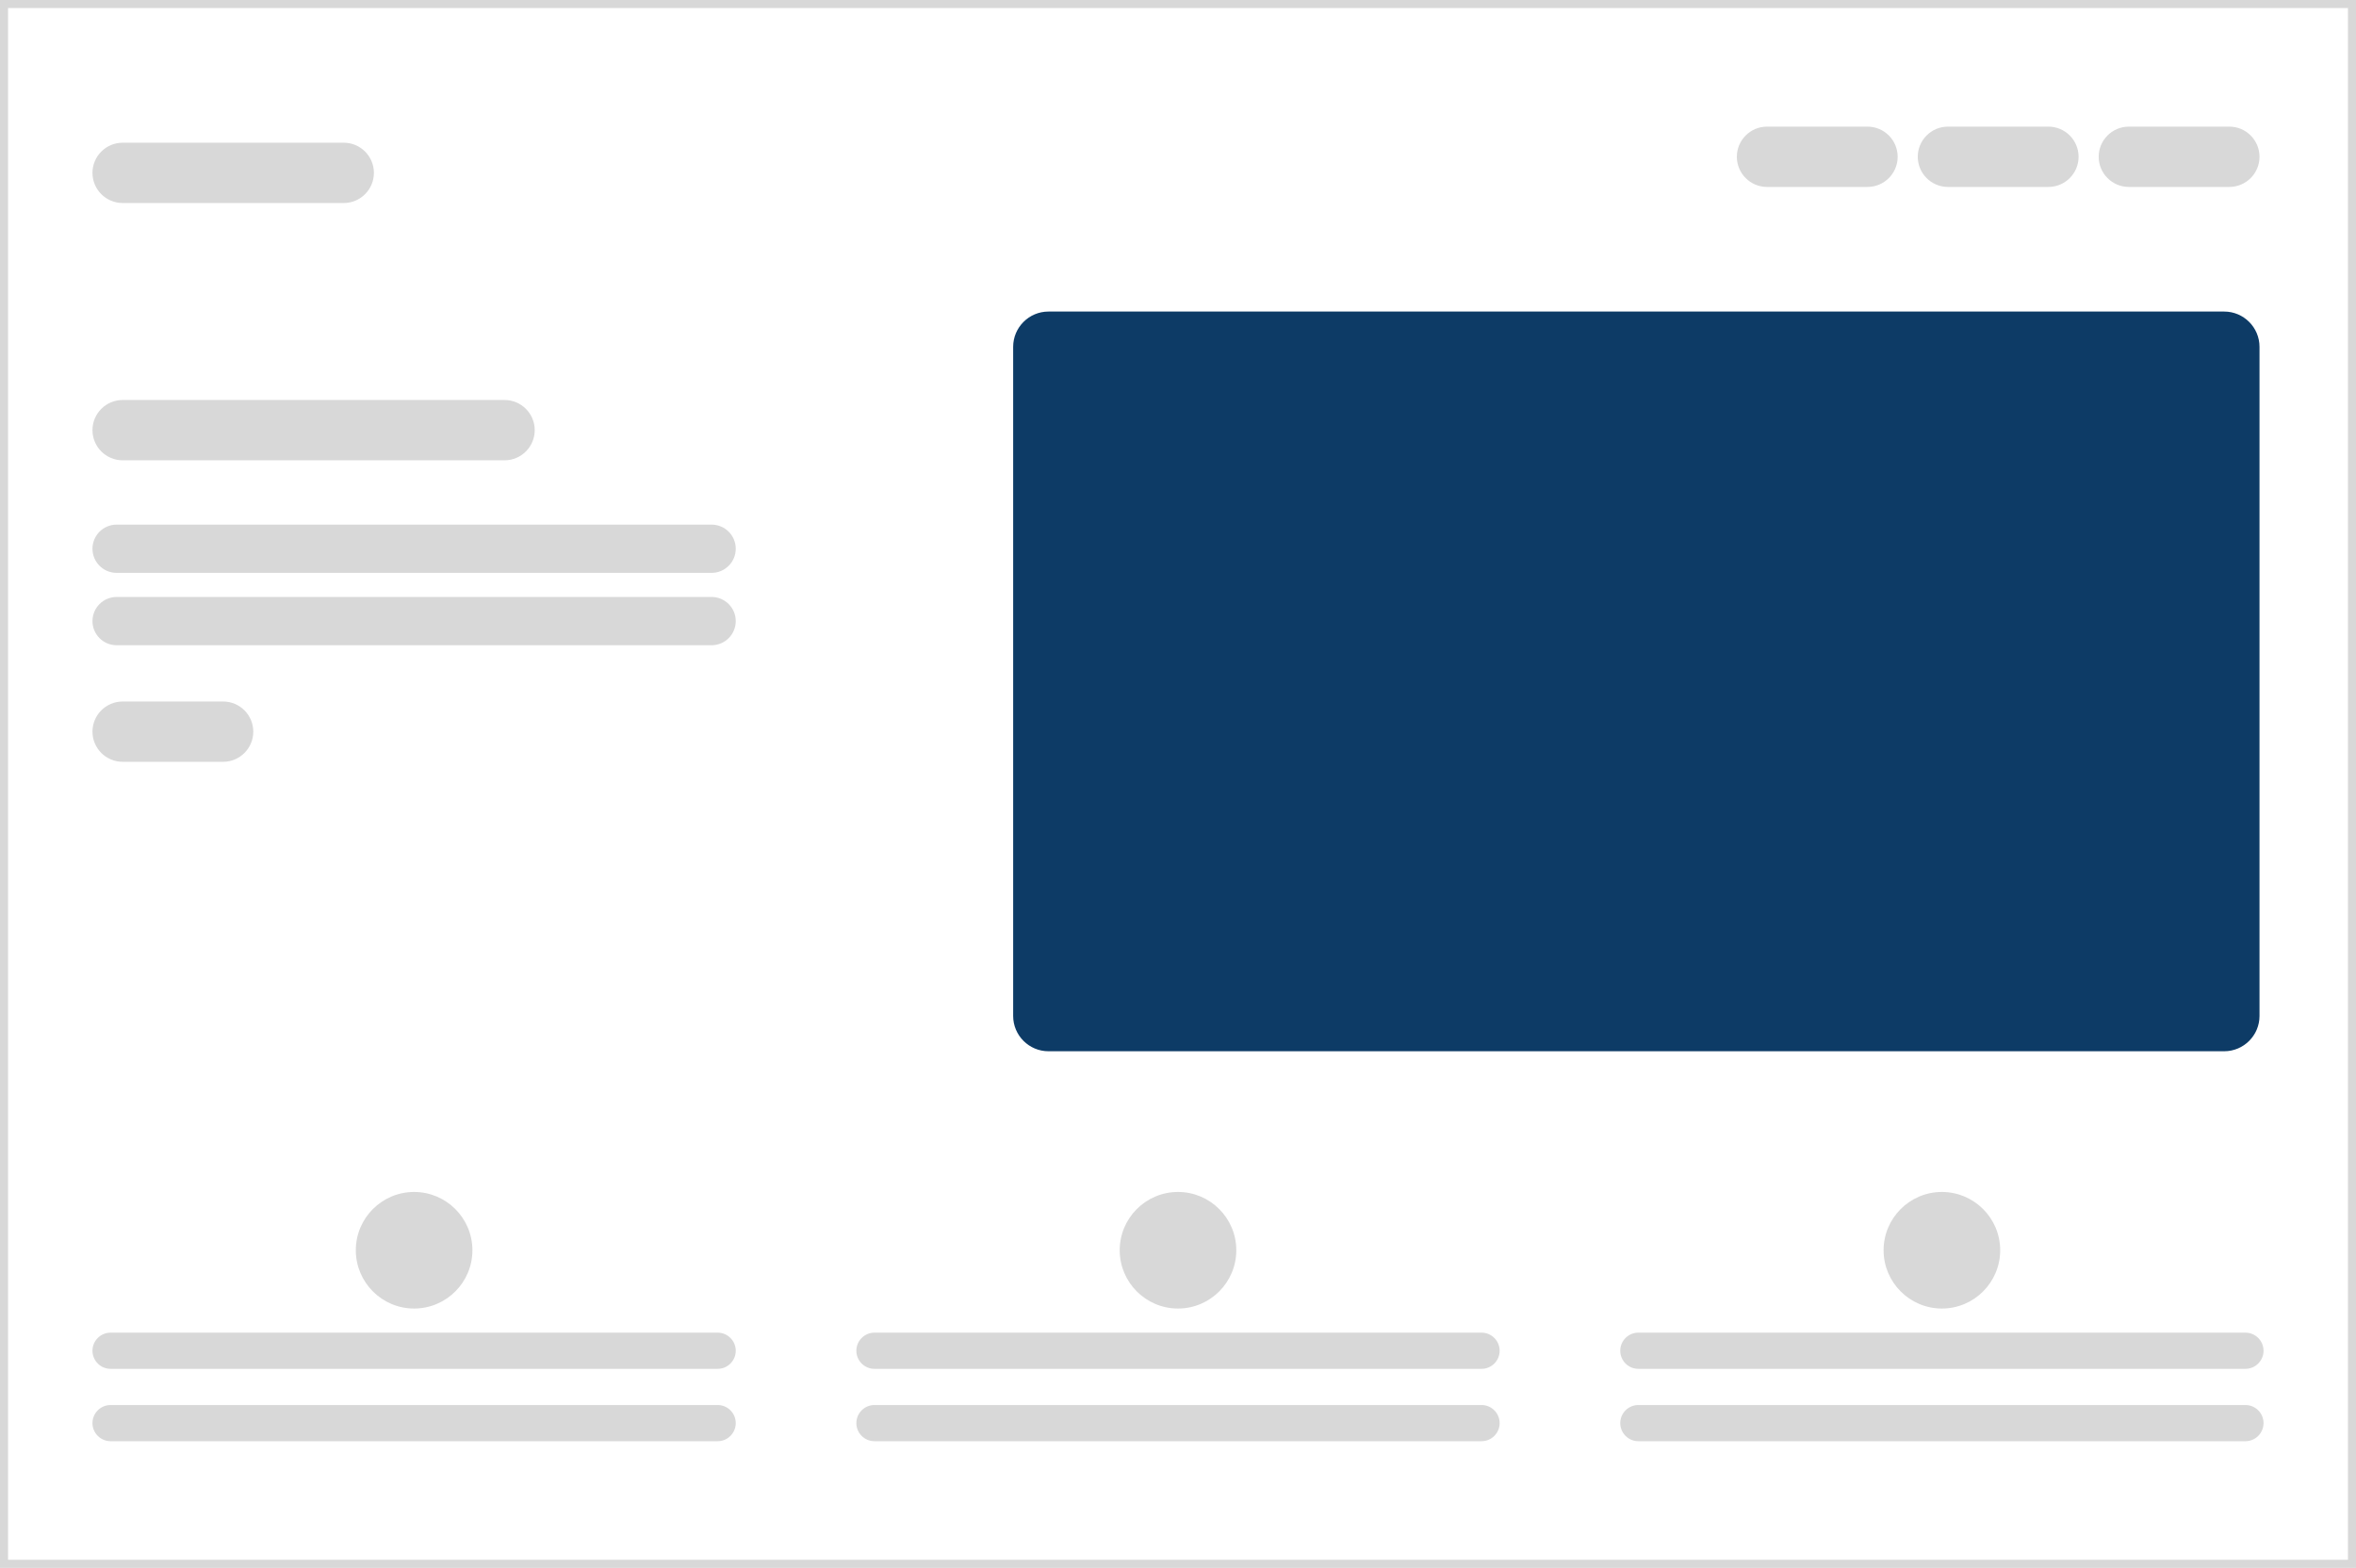
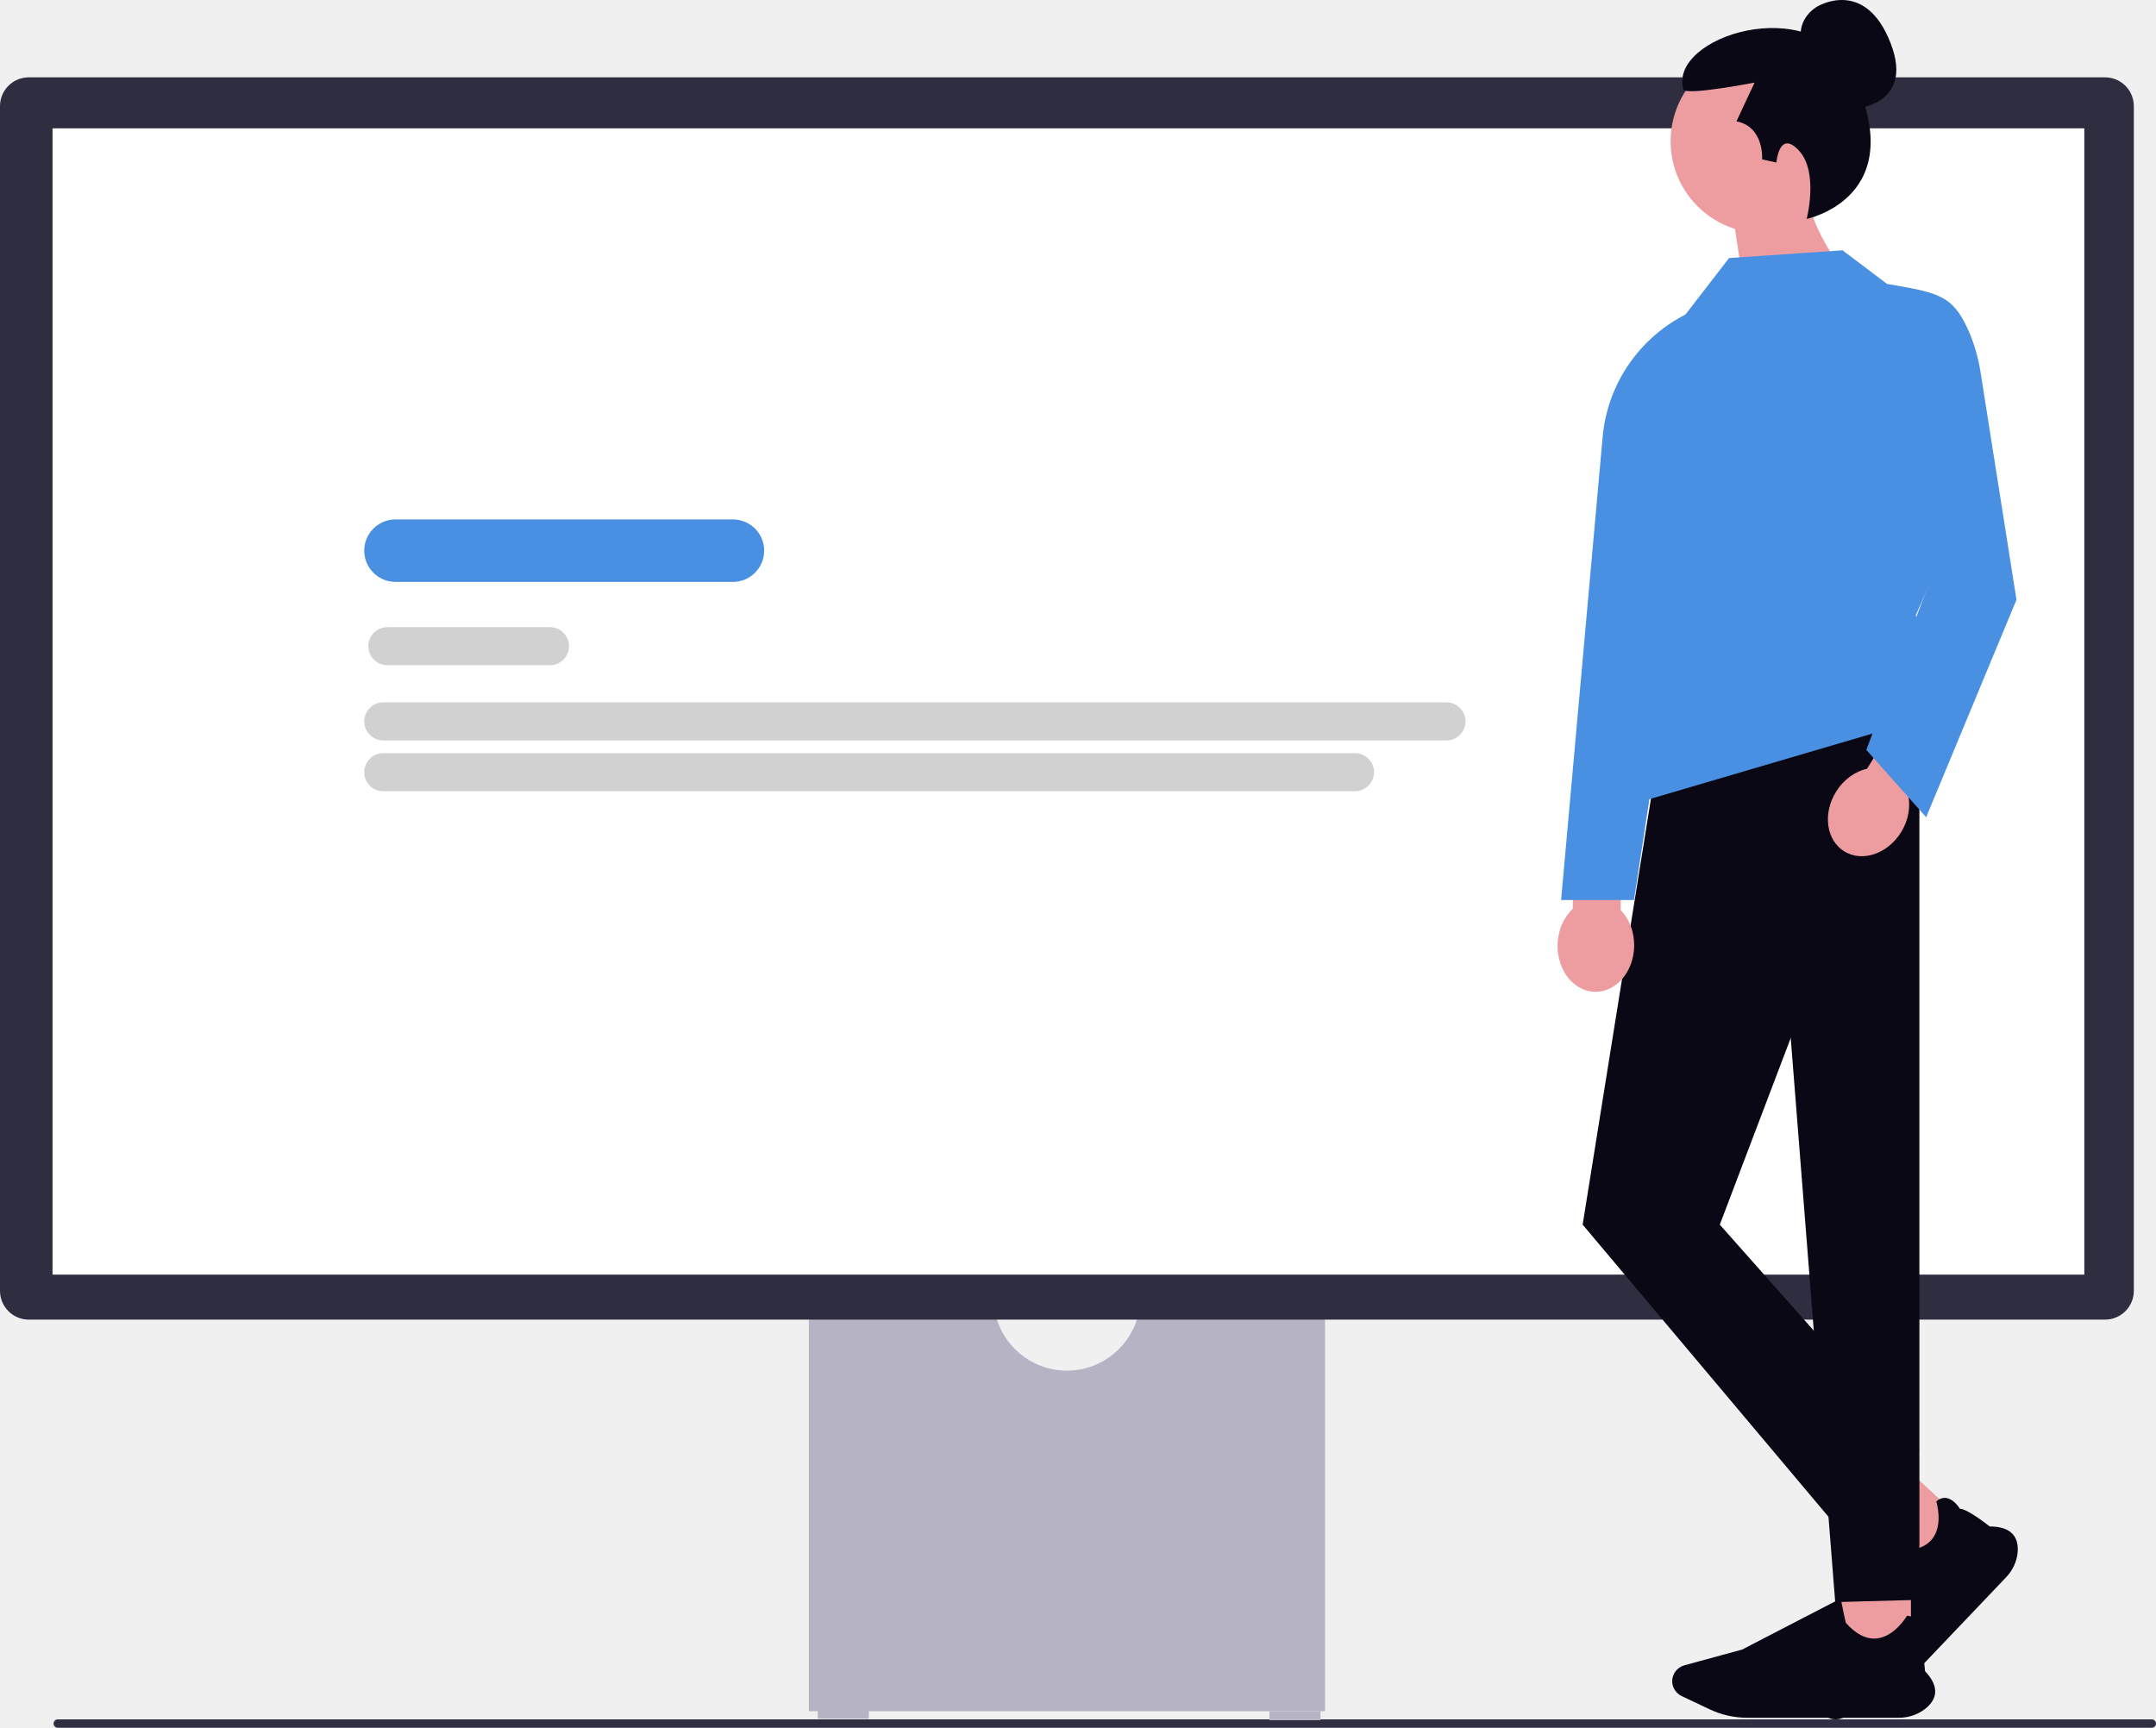
- <svg xmlns="http://www.w3.org/2000/svg" width="586" height="390" viewBox="0 0 586 390">
-   <rect x="1" y="1" width="584" height="388" fill="#fff" stroke-width="0" />
-   <rect x="1" y="1" width="584" height="388" fill="none" stroke="#d8d8d8" stroke-miterlimit="10" stroke-width="2" />
-   <path d="m85.5,50.5H30.5c-4.136,0-7.5-3.364-7.5-7.5s3.364-7.5,7.5-7.5h55c4.136,0,7.5,3.364,7.5,7.5s-3.364,7.5-7.5,7.5Z" fill="#d8d8d8" stroke-width="0" />
-   <path d="m125.5,114.5H30.5c-4.136,0-7.5-3.364-7.5-7.5s3.364-7.5,7.5-7.5h95c4.136,0,7.5,3.364,7.5,7.5s-3.364,7.5-7.5,7.5Z" fill="#d8d8d8" stroke-width="0" />
-   <path d="m177,142.5H29c-3.309,0-6-2.691-6-6s2.691-6,6-6h148c3.309,0,6,2.691,6,6s-2.691,6-6,6Z" fill="#d8d8d8" stroke-width="0" />
-   <path d="m177,160.5H29c-3.309,0-6-2.691-6-6s2.691-6,6-6h148c3.309,0,6,2.691,6,6s-2.691,6-6,6Z" fill="#d8d8d8" stroke-width="0" />
-   <path d="m178.5,340.5H27.5c-2.481,0-4.5-2.019-4.5-4.5s2.019-4.5,4.5-4.5h151c2.481,0,4.5,2.019,4.5,4.5s-2.019,4.5-4.5,4.5Z" fill="#d8d8d8" stroke-width="0" />
-   <path d="m178.5,358.5H27.5c-2.481,0-4.5-2.019-4.5-4.5s2.019-4.5,4.5-4.5h151c2.481,0,4.5,2.019,4.5,4.5s-2.019,4.5-4.5,4.5Z" fill="#d8d8d8" stroke-width="0" />
-   <path d="m464.5,46.5h-25c-4.136,0-7.5-3.364-7.5-7.5s3.364-7.5,7.5-7.5h25c4.136,0,7.5,3.364,7.5,7.5s-3.364,7.5-7.5,7.5Z" fill="#d8d8d8" stroke-width="0" />
-   <path d="m55.5,189.5h-25c-4.136,0-7.5-3.364-7.5-7.5s3.364-7.5,7.5-7.5h25c4.136,0,7.5,3.364,7.5,7.5s-3.364,7.5-7.5,7.5Z" fill="#d8d8d8" stroke-width="0" />
-   <path d="m509.5,46.5h-25c-4.136,0-7.5-3.364-7.5-7.5s3.364-7.5,7.5-7.5h25c4.136,0,7.5,3.364,7.5,7.5s-3.364,7.5-7.5,7.5Z" fill="#d8d8d8" stroke-width="0" />
-   <path d="m554.5,46.5h-25c-4.136,0-7.5-3.364-7.5-7.5s3.364-7.5,7.5-7.5h25c4.136,0,7.5,3.364,7.5,7.5s-3.364,7.5-7.5,7.5Z" fill="#d8d8d8" stroke-width="0" />
-   <path d="m553.217,261.5h-292.434c-4.843,0-8.783-3.94-8.783-8.783V86.283c0-4.843,3.94-8.783,8.783-8.783h292.434c4.843,0,8.783,3.94,8.783,8.783v166.434c0,4.843-3.94,8.783-8.783,8.783Z" fill="#0d3b66" stroke-width="0" />
-   <path d="m103,325.5c-7.995,0-14.5-6.505-14.5-14.5s6.505-14.5,14.5-14.5,14.5,6.505,14.5,14.5-6.505,14.5-14.5,14.5Z" fill="#d8d8d8" stroke-width="0" />
-   <path d="m368.5,340.5h-151c-2.481,0-4.5-2.019-4.5-4.5s2.019-4.5,4.5-4.5h151c2.481,0,4.5,2.019,4.5,4.5s-2.019,4.5-4.5,4.5Z" fill="#d8d8d8" stroke-width="0" />
-   <path d="m368.5,358.5h-151c-2.481,0-4.5-2.019-4.5-4.5s2.019-4.5,4.5-4.5h151c2.481,0,4.5,2.019,4.5,4.5s-2.019,4.5-4.5,4.5Z" fill="#d8d8d8" stroke-width="0" />
-   <path d="m293,325.5c-7.995,0-14.5-6.505-14.5-14.5s6.505-14.5,14.5-14.5,14.5,6.505,14.5,14.5-6.505,14.5-14.5,14.5Z" fill="#d8d8d8" stroke-width="0" />
-   <path d="m558.5,340.5h-151c-2.481,0-4.5-2.019-4.5-4.5s2.019-4.5,4.5-4.5h151c2.481,0,4.5,2.019,4.5,4.5s-2.019,4.5-4.5,4.5Z" fill="#d8d8d8" stroke-width="0" />
-   <path d="m558.5,358.5h-151c-2.481,0-4.5-2.019-4.5-4.5s2.019-4.5,4.5-4.5h151c2.481,0,4.5,2.019,4.5,4.5s-2.019,4.5-4.5,4.5Z" fill="#d8d8d8" stroke-width="0" />
-   <path d="m483,325.5c-7.995,0-14.5-6.505-14.5-14.5s6.505-14.5,14.5-14.5,14.5,6.505,14.5,14.5-6.505,14.5-14.5,14.5Z" fill="#d8d8d8" stroke-width="0" />
+ <svg xmlns="http://www.w3.org/2000/svg" width="610.82" height="489.571" viewBox="0 0 610.82 489.571">
+   <path d="m15.18,488.381c0,.66.53,1.19,1.19,1.19h593.26c.66,0,1.19-.53,1.19-1.19s-.53-1.19-1.19-1.19H16.37c-.66,0-1.19.53-1.19,1.19Z" fill="#2f2e43" stroke-width="0" />
+   <path d="m322.818,370.945c-1.629,9.874-10.221,17.43-20.549,17.43s-18.92-7.556-20.549-17.43h-52.573v113.935h146.245v-113.935h-52.573l0-0Z" fill="#b6b3c5" stroke-width="0" />
+   <rect x="231.697" y="484.455" width="14.454" height="2.551" fill="#b6b3c5" stroke-width="0" />
+   <rect x="359.662" y="484.881" width="14.454" height="2.551" fill="#b6b3c5" stroke-width="0" />
+   <path d="m596.385,373.921H8.153c-4.496,0-8.153-3.658-8.153-8.153V30.064c0-4.495,3.657-8.153,8.153-8.153h588.232c4.496,0,8.153,3.658,8.153,8.153v335.703c0,4.495-3.658,8.153-8.153,8.153v-0Z" fill="#2f2e41" stroke-width="0" />
+   <rect x="14.88" y="36.366" width="575.629" height="324.801" fill="#fff" stroke-width="0" />
+   <path d="m522.121,161.103h-31.409c-2.729,0-4.95-2.22-4.95-4.95s2.22-4.95,4.95-4.95h31.409c2.729,0,4.95,2.22,4.95,4.95s-2.22,4.95-4.95,4.95Z" fill="#d1d1d2" stroke-width="0" />
+   <path d="m558.242,161.103h-14.658c-2.729,0-4.95-2.22-4.95-4.95s2.22-4.95,4.95-4.95h14.658c2.729,0,4.95,2.22,4.95,4.95s-2.22,4.95-4.95,4.95Z" fill="#d1d1d2" stroke-width="0" />
+   <path d="m207.647,164.883h-95.604c-4.88,0-8.851-3.971-8.851-8.851s3.97-8.851,8.851-8.851h95.604c4.881,0,8.851,3.971,8.851,8.851s-3.97,8.851-8.851,8.851Z" fill="#4a90e2" stroke-width="0" />
+   <path d="m155.813,188.496h-46.074c-2.975,0-5.395-2.42-5.395-5.395,0-2.975,2.42-5.396,5.395-5.396h46.074c2.975,0,5.395,2.42,5.395,5.396,0,2.975-2.42,5.395-5.395,5.395Z" fill="#d1d1d2" stroke-width="0" />
+   <path d="m409.797,209.805H108.587c-2.975,0-5.395-2.42-5.395-5.396s2.42-5.396,5.395-5.396h301.209c2.975,0,5.395,2.42,5.395,5.396s-2.42,5.396-5.395,5.396Z" fill="#d1d1d2" stroke-width="0" />
+   <path d="m383.88,224.203H108.587c-2.975,0-5.395-2.42-5.395-5.396,0-2.975,2.42-5.395,5.395-5.395h275.293c2.975,0,5.395,2.42,5.395,5.395,0,2.975-2.42,5.396-5.395,5.396Z" fill="#d1d1d2" stroke-width="0" />
+   <polygon points="557.342 432.037 543.525 446.546 528.799 432.933 542.616 418.424 557.342 432.037" fill="#ed9da0" stroke-width="0" />
+   <path d="m568.378,446.897l-29.37,30.839c-2.51,2.636-5.646,4.718-9.067,6.022l-8.188,3.121c-1.693.645-3.642.272-4.966-.952-1.552-1.435-1.945-3.734-.956-5.591l7.876-14.774,8.405-29.962.091.056c2.286,1.408,5.754,3.521,6.001,3.61,4.352.154,7.468-.94,9.261-3.253,3.128-4.033,1.144-10.471,1.123-10.536l-.016-.049.04-.034c.912-.779,1.872-1.09,2.855-.926,2.086.349,3.578,2.691,3.796,3.052,1.957-.082,7.967,4.624,8.45,5.006,2.95-.008,5.113.692,6.428,2.08,1.15,1.213,1.65,2.936,1.488,5.119-.195,2.627-1.351,5.174-3.253,7.172l0-0Z" fill="#090814" stroke-width="0" />
+   <rect x="521.198" y="448.741" width="20.193" height="19.895" fill="#ed9da0" stroke-width="0" />
+   <path d="m537.944,486.733h-42.923c-3.669,0-7.355-.828-10.662-2.394l-7.913-3.748c-1.636-.775-2.693-2.431-2.693-4.22,0-2.097,1.433-3.953,3.485-4.512l16.325-4.451,27.928-14.463.021.104c.522,2.606,1.332,6.543,1.434,6.782,2.864,3.233,5.806,4.722,8.745,4.429,5.126-.512,8.533-6.343,8.567-6.402l.026-.045.052.005c1.2.122,2.088.599,2.639,1.418,1.169,1.737.456,4.412.339,4.816,1.4,1.35,2.029,8.888,2.077,9.497,2.025,2.114,2.987,4.147,2.859,6.042-.111,1.656-1.044,3.195-2.771,4.572-2.078,1.657-4.754,2.57-7.535,2.57Z" fill="#090814" stroke-width="0" />
+   <polygon points="543.788 198.181 472.235 198.216 448.384 347.007 519.937 432.051 543.788 410.79 487.241 347.007 543.788 198.181" fill="#090814" stroke-width="0" />
+   <polygon points="501.496 220.115 543.788 198.181 543.788 453.312 519.937 453.967 501.496 220.115" fill="#090814" stroke-width="0" />
+   <path d="m459.133,257.848l.504-23.225-13.56-.294-.504,23.225c-2.53,2.349-4.2,5.998-4.29,10.135-.157,7.24,4.573,13.214,10.564,13.344s10.976-5.633,11.133-12.873c.09-4.138-1.421-7.856-3.846-10.312v-0Z" fill="#ed9da0" stroke-width="0" />
+   <path d="m523.436,31.03s19.465-.042,12.194-18.798-20.812-10.358-20.812-10.358c0,0-5.705,3.014-4.529,9.737" fill="#090814" stroke-width="0" />
+   <path d="m525.384,40.027c0-14.38-11.657-26.038-26.038-26.038s-26.038,11.657-26.038,26.038c0,11.662,7.668,21.533,18.237,24.847l5.034,33.266,25.66-21.384s-5.544-7.061-8.516-15.022c7.026-4.663,11.661-12.642,11.661-21.707Z" fill="#ed9da0" stroke-width="0" />
+   <path d="m511.856,62.022s3.458-13.257-2.196-19.352c-5.641-6.082-6.37,3.381-6.37,3.381l-4.07-.885s.708-9.202-7.256-10.795l5.132-10.972s-19.648,3.815-20.19,1.912c-4.261-14.974,36.39-27.765,47.62-4.92,17.466,35.53-12.671,41.632-12.671,41.632h-0Z" fill="#090814" stroke-width="0" />
+   <path d="m488.858,85.218h-0c-18.903,3.694-33.092,19.433-34.813,38.617l-11.766,131.195h20.648l25.931-169.812v-0Z" fill="#4a90e2" stroke-width="0" />
+   <polyline points="469.334 189.746 466.119 226.789 553.408 201.116 542.772 174.342 562.578 128.863 522.148 70.914 489.873 73.115 477.403 89.253" fill="#4a90e2" stroke-width="0" />
+   <path d="m540.519,224.925l12.175-19.784-11.552-7.109-12.175,19.784c-3.37.748-6.656,3.052-8.825,6.577-3.795,6.167-2.734,13.712,2.37,16.853,5.104,3.141,12.318.687,16.113-5.48,2.169-3.525,2.745-7.496,1.894-10.842h0Z" fill="#ed9da0" stroke-width="0" />
+   <path d="m515.547,71.648l7.038-.292,12.033,9.094c14.259,2.432,18.394,3.113,22.763,12.532,1.836,3.958,3.053,8.174,3.733,12.483l10.18,64.475-25.588,61.616-16.956-19.072,18.126-48.173-3.011-11.523" fill="#4a90e2" stroke-width="0" />
</svg>
